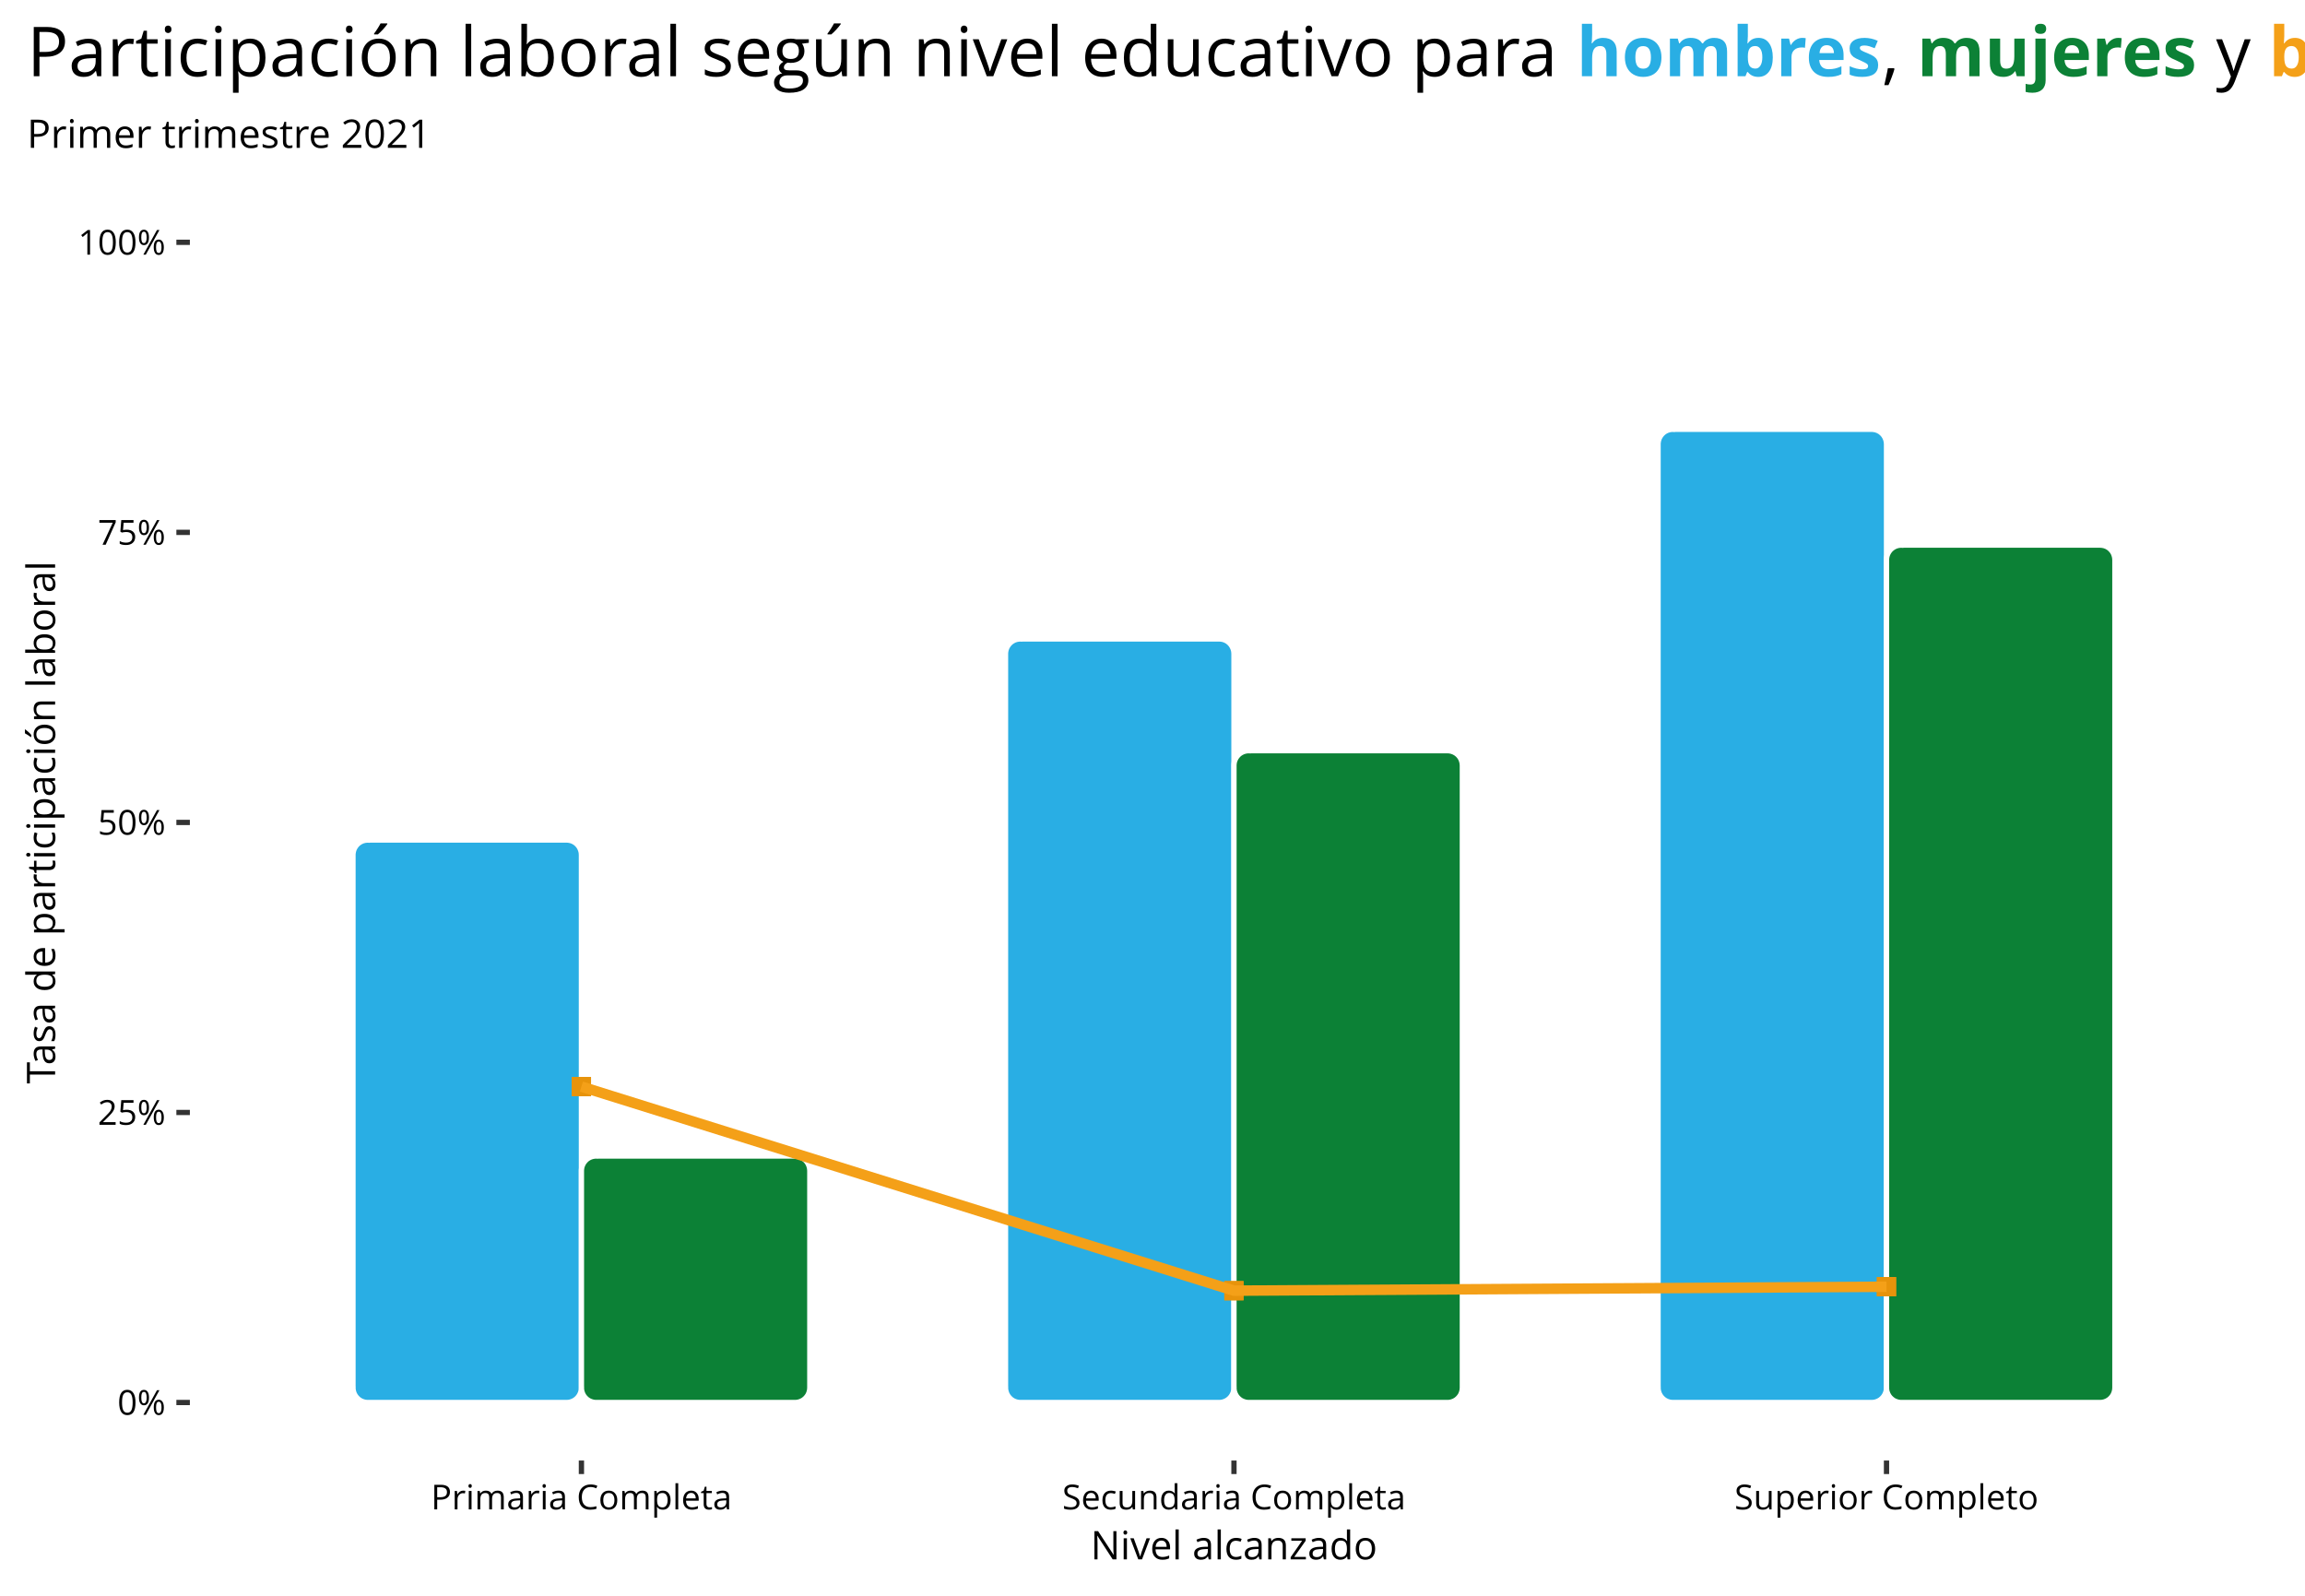
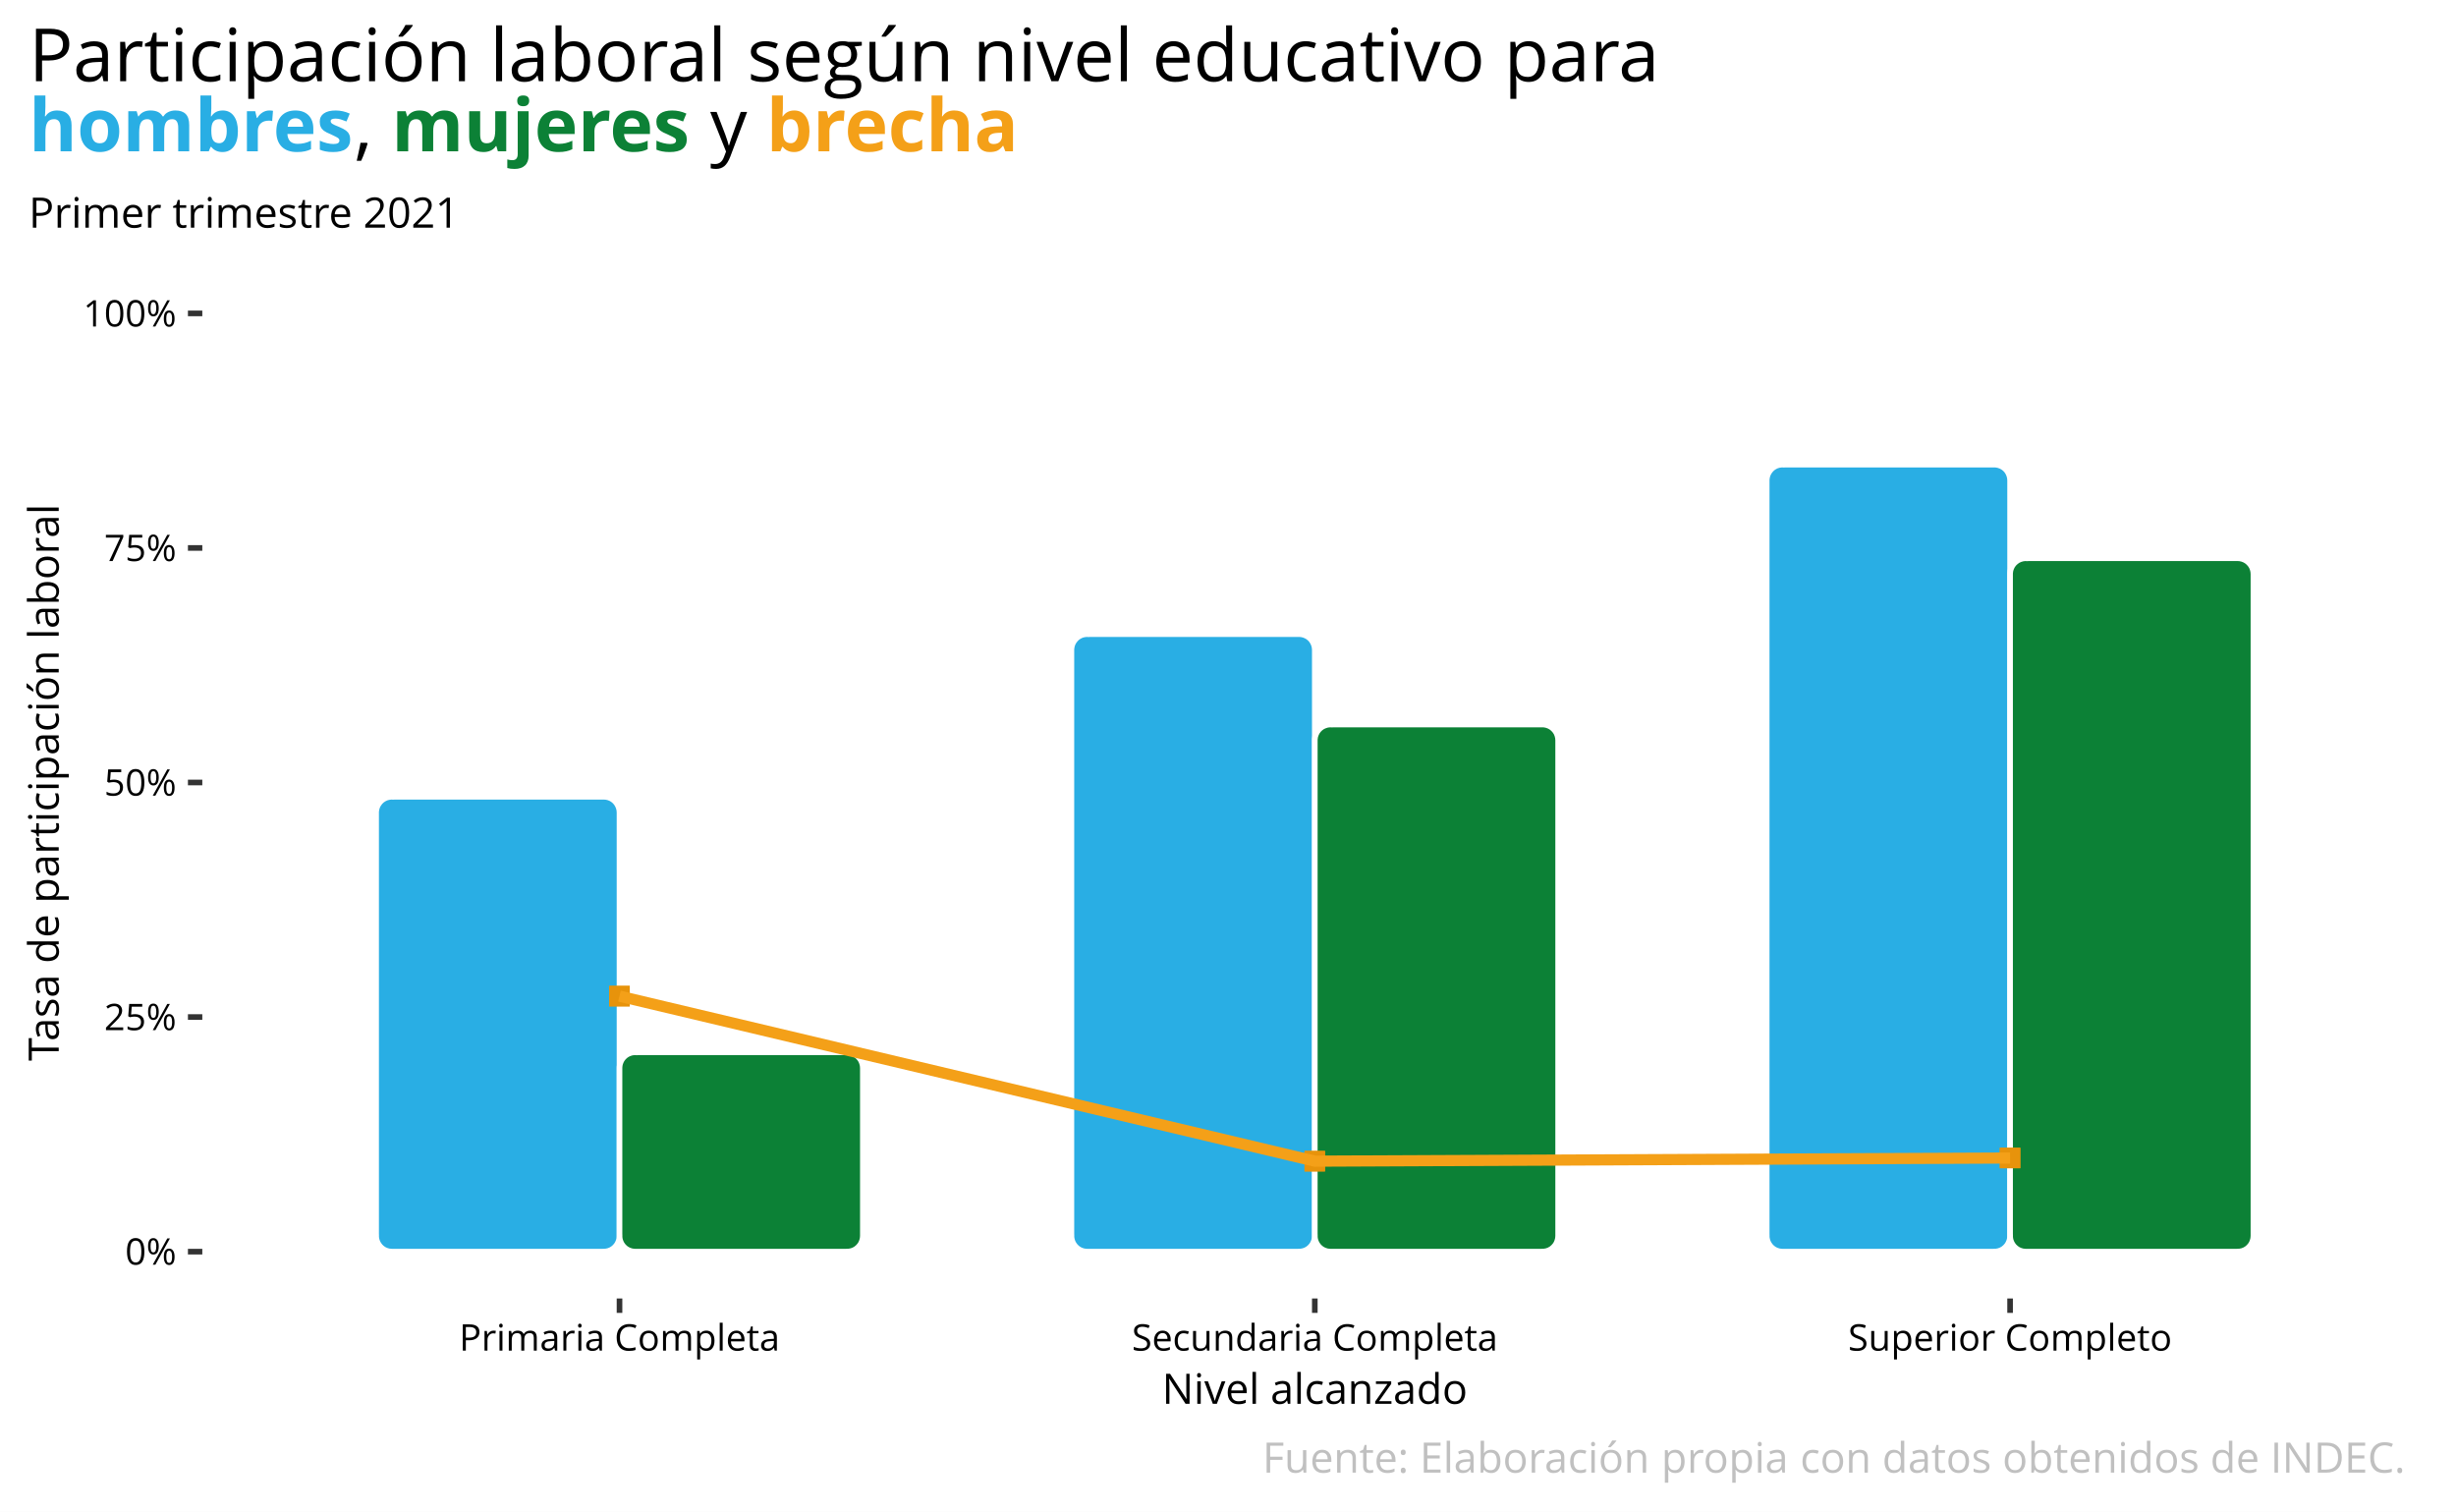
- <svg xmlns="http://www.w3.org/2000/svg" class="svglite" width="468.00pt" height="324.00pt" viewBox="0 0 468.00 324.00">
+ <svg xmlns="http://www.w3.org/2000/svg" class="svglite" width="468.00pt" height="288.00pt" viewBox="0 0 468.00 288.00">
  <defs>
    <style type="text/css">
    .svglite line, .svglite polyline, .svglite polygon, .svglite path, .svglite rect, .svglite circle {
      fill: none;
      stroke: #000000;
      stroke-linecap: round;
      stroke-linejoin: round;
      stroke-miterlimit: 10.00;
    }
  </style>
  </defs>
  <rect width="100%" height="100%" style="stroke: none; fill: #FFFFFF;" />
  <defs>
-     <clipPath id="cpMC4wMHw0NjguMDB8MC4wMHwzMjQuMDA=">
-       <rect x="0.00" y="0.00" width="468.00" height="324.00" />
+     <clipPath id="cpMC4wMHw0NjguMDB8MC4wMHwyODguMDA=">
+       <rect x="0.00" y="0.00" width="468.00" height="288.00" />
    </clipPath>
  </defs>
-   <g clip-path="url(#cpMC4wMHw0NjguMDB8MC4wMHwzMjQuMDA=)">
-     <rect x="0.00" y="0" width="468.00" height="324.00" style="stroke-width: 1.07; stroke: #FFFFFF; fill: #FFFFFF;" />
+   <g clip-path="url(#cpMC4wMHw0NjguMDB8MC4wMHwyODguMDA=)">
+     <rect x="0.00" y="0" width="468.00" height="288.00" style="stroke-width: 1.07; stroke: #FFFFFF; fill: #FFFFFF;" />
  </g>
  <defs>
-     <clipPath id="cpMzguNTV8NDYyLjUyfDM3LjQzfDI5Ni41NA==">
-       <rect x="38.55" y="37.43" width="423.97" height="259.11" />
+     <clipPath id="cpMzguNTV8NDYyLjUyfDUwLjc4fDI0Ny40Mg==">
+       <rect x="38.55" y="50.78" width="423.97" height="196.64" />
    </clipPath>
  </defs>
-   <g clip-path="url(#cpMzguNTV8NDYyLjUyfDM3LjQzfDI5Ni41NA==)">
-     <polyline points="38.55,255.31 462.52,255.31 " style="stroke-width: 0.53; stroke: #FFFFFF; stroke-linecap: butt;" />
-     <polyline points="38.55,196.43 462.52,196.43 " style="stroke-width: 0.53; stroke: #FFFFFF; stroke-linecap: butt;" />
-     <polyline points="38.55,137.54 462.52,137.54 " style="stroke-width: 0.53; stroke: #FFFFFF; stroke-linecap: butt;" />
-     <polyline points="38.55,78.65 462.52,78.65 " style="stroke-width: 0.53; stroke: #FFFFFF; stroke-linecap: butt;" />
-     <polygon points="74.66,284.76 115.06,284.76 114.94,284.76 115.42,284.74 115.89,284.64 116.34,284.47 116.76,284.23 117.13,283.92 117.45,283.56 117.70,283.16 117.89,282.72 118.01,282.25 118.05,281.77 118.05,281.77 118.05,173.54 118.05,173.54 118.01,173.06 117.89,172.60 117.70,172.15 117.45,171.75 117.13,171.39 116.76,171.08 116.34,170.84 115.89,170.67 115.42,170.58 115.06,170.55 74.66,170.55 75.02,170.58 74.54,170.56 74.07,170.62 73.60,170.75 73.17,170.96 72.77,171.23 72.43,171.56 72.14,171.95 71.91,172.37 71.76,172.83 71.68,173.30 71.67,173.54 71.67,281.77 71.68,281.53 71.68,282.01 71.76,282.48 71.91,282.94 72.14,283.37 72.43,283.75 72.77,284.08 73.17,284.36 73.60,284.56 74.07,284.70 74.54,284.76 " style="stroke-width: 1.07; stroke: #FFFFFF; stroke-linecap: butt; fill: #29AEE4;" />
-     <polygon points="121.04,284.76 161.43,284.76 161.31,284.76 161.79,284.74 162.26,284.64 162.71,284.47 163.13,284.23 163.50,283.92 163.82,283.56 164.08,283.16 164.26,282.72 164.38,282.25 164.42,281.77 164.42,281.77 164.42,237.70 164.42,237.70 164.38,237.22 164.26,236.75 164.08,236.31 163.82,235.90 163.50,235.54 163.13,235.24 162.71,235.00 162.26,234.83 161.79,234.73 161.43,234.71 121.04,234.71 121.40,234.73 120.91,234.71 120.44,234.77 119.98,234.90 119.54,235.11 119.14,235.38 118.80,235.72 118.51,236.10 118.29,236.53 118.13,236.98 118.06,237.46 118.05,237.70 118.05,281.77 118.06,281.53 118.06,282.01 118.13,282.48 118.29,282.94 118.51,283.37 118.80,283.75 119.14,284.08 119.54,284.36 119.98,284.56 120.44,284.70 120.91,284.76 " style="stroke-width: 1.07; stroke: #FFFFFF; stroke-linecap: butt; fill: #0C8136;" />
-     <polygon points="207.15,284.76 247.55,284.76 247.43,284.76 247.91,284.74 248.38,284.64 248.83,284.47 249.25,284.23 249.62,283.92 249.94,283.56 250.19,283.16 250.38,282.72 250.50,282.25 250.54,281.77 250.54,281.77 250.54,132.71 250.54,132.71 250.50,132.23 250.38,131.77 250.19,131.33 249.94,130.92 249.62,130.56 249.25,130.25 248.83,130.01 248.38,129.84 247.91,129.75 247.55,129.73 207.15,129.73 207.51,129.75 207.03,129.73 206.56,129.79 206.09,129.92 205.66,130.13 205.26,130.40 204.92,130.73 204.63,131.12 204.40,131.54 204.25,132.00 204.17,132.47 204.16,132.71 204.16,281.77 204.17,281.53 204.17,282.01 204.25,282.48 204.40,282.94 204.63,283.37 204.92,283.75 205.26,284.08 205.66,284.36 206.09,284.56 206.56,284.70 207.03,284.76 " style="stroke-width: 1.07; stroke: #FFFFFF; stroke-linecap: butt; fill: #29AEE4;" />
-     <polygon points="253.53,284.76 293.92,284.76 293.80,284.76 294.28,284.74 294.75,284.64 295.20,284.47 295.62,284.23 295.99,283.92 296.31,283.56 296.57,283.16 296.75,282.72 296.87,282.25 296.91,281.77 296.91,281.77 296.91,155.41 296.91,155.41 296.87,154.93 296.75,154.46 296.57,154.02 296.31,153.61 295.99,153.25 295.62,152.95 295.20,152.71 294.75,152.54 294.28,152.44 293.92,152.42 253.53,152.42 253.89,152.44 253.40,152.42 252.93,152.48 252.47,152.61 252.03,152.82 251.63,153.09 251.29,153.43 251.00,153.81 250.78,154.24 250.62,154.69 250.55,155.17 250.54,155.41 250.54,281.77 250.55,281.53 250.55,282.01 250.62,282.48 250.78,282.94 251.00,283.37 251.29,283.75 251.63,284.08 252.03,284.36 252.47,284.56 252.93,284.70 253.40,284.76 " style="stroke-width: 1.07; stroke: #FFFFFF; stroke-linecap: butt; fill: #0C8136;" />
-     <polygon points="339.64,284.76 380.04,284.76 379.92,284.76 380.40,284.74 380.87,284.64 381.32,284.47 381.74,284.23 382.11,283.92 382.43,283.56 382.68,283.16 382.87,282.72 382.99,282.25 383.03,281.77 383.03,281.77 383.03,90.15 383.03,90.15 382.99,89.67 382.87,89.21 382.68,88.76 382.43,88.36 382.11,88.00 381.74,87.69 381.32,87.45 380.87,87.28 380.40,87.19 380.04,87.16 339.64,87.16 340.00,87.19 339.52,87.17 339.05,87.22 338.58,87.36 338.15,87.56 337.75,87.84 337.41,88.17 337.12,88.56 336.89,88.98 336.74,89.44 336.66,89.91 336.65,90.15 336.65,281.77 336.66,281.53 336.66,282.01 336.74,282.48 336.89,282.94 337.12,283.37 337.41,283.75 337.75,284.08 338.15,284.36 338.58,284.56 339.05,284.70 339.52,284.76 " style="stroke-width: 1.07; stroke: #FFFFFF; stroke-linecap: butt; fill: #29AEE4;" />
-     <polygon points="386.02,284.76 426.41,284.76 426.29,284.76 426.77,284.74 427.24,284.64 427.69,284.47 428.11,284.23 428.48,283.92 428.80,283.56 429.06,283.16 429.24,282.72 429.36,282.25 429.40,281.77 429.40,281.77 429.40,113.66 429.40,113.66 429.36,113.18 429.24,112.72 429.06,112.27 428.80,111.87 428.48,111.51 428.11,111.20 427.69,110.96 427.24,110.79 426.77,110.70 426.41,110.68 386.02,110.68 386.38,110.70 385.89,110.68 385.42,110.74 384.96,110.87 384.52,111.08 384.13,111.35 383.78,111.68 383.49,112.07 383.27,112.49 383.11,112.95 383.04,113.42 383.03,113.66 383.03,281.77 383.04,281.53 383.04,282.01 383.11,282.48 383.27,282.94 383.49,283.37 383.78,283.75 384.13,284.08 384.52,284.36 384.96,284.56 385.42,284.70 385.89,284.76 " style="stroke-width: 1.07; stroke: #FFFFFF; stroke-linecap: butt; fill: #0C8136;" />
-     <polygon points="116.09,222.57 120.00,222.57 120.00,218.66 116.09,218.66 " style="stroke-width: 0.71; stroke: none; fill: #E7930B;" />
-     <polygon points="116.09,222.57 120.00,222.57 120.00,218.66 116.09,218.66 " style="stroke-width: 0.71; stroke: none; fill: #E7930B;" />
-     <polygon points="248.58,264.01 252.49,264.01 252.49,260.10 248.58,260.10 " style="stroke-width: 0.71; stroke: none; fill: #E7930B;" />
-     <polygon points="248.58,264.01 252.49,264.01 252.49,260.10 248.58,260.10 " style="stroke-width: 0.71; stroke: none; fill: #E7930B;" />
-     <polygon points="381.07,263.20 384.98,263.20 384.98,259.29 381.07,259.29 " style="stroke-width: 0.71; stroke: none; fill: #E7930B;" />
-     <polygon points="381.07,263.20 384.98,263.20 384.98,259.29 381.07,259.29 " style="stroke-width: 0.71; stroke: none; fill: #E7930B;" />
-     <polyline points="118.05,220.62 118.05,220.62 250.54,262.05 250.54,262.05 383.03,261.25 383.03,261.25 " style="stroke-width: 2.13; stroke: #F4A018; stroke-linecap: butt;" />
+   <g clip-path="url(#cpMzguNTV8NDYyLjUyfDUwLjc4fDI0Ny40Mg==)">
+     <polyline points="38.55,216.14 462.52,216.14 " style="stroke-width: 0.53; stroke: #FFFFFF; stroke-linecap: butt;" />
+     <polyline points="38.55,171.45 462.52,171.45 " style="stroke-width: 0.53; stroke: #FFFFFF; stroke-linecap: butt;" />
+     <polyline points="38.55,126.76 462.52,126.76 " style="stroke-width: 0.53; stroke: #FFFFFF; stroke-linecap: butt;" />
+     <polyline points="38.55,82.07 462.52,82.07 " style="stroke-width: 0.53; stroke: #FFFFFF; stroke-linecap: butt;" />
+     <polygon points="74.66,238.49 115.06,238.49 114.94,238.48 115.42,238.46 115.89,238.37 116.34,238.20 116.76,237.96 117.13,237.65 117.45,237.29 117.70,236.89 117.89,236.44 118.01,235.98 118.05,235.50 118.05,235.50 118.05,154.80 118.05,154.80 118.01,154.32 117.89,153.86 117.70,153.42 117.45,153.01 117.13,152.65 116.76,152.34 116.34,152.10 115.89,151.93 115.42,151.84 115.06,151.82 74.66,151.82 75.02,151.84 74.54,151.82 74.07,151.88 73.60,152.01 73.17,152.22 72.77,152.49 72.43,152.82 72.14,153.21 71.91,153.63 71.76,154.09 71.68,154.56 71.67,154.80 71.67,235.50 71.68,235.26 71.68,235.74 71.76,236.21 71.91,236.67 72.14,237.09 72.43,237.48 72.77,237.81 73.17,238.09 73.60,238.29 74.07,238.43 74.54,238.48 " style="stroke-width: 1.07; stroke: #FFFFFF; stroke-linecap: butt; fill: #29AEE4;" />
+     <polygon points="121.04,238.49 161.43,238.49 161.31,238.48 161.79,238.46 162.26,238.37 162.71,238.20 163.13,237.96 163.50,237.65 163.82,237.29 164.08,236.89 164.26,236.44 164.38,235.98 164.42,235.50 164.42,235.50 164.42,203.49 164.42,203.49 164.38,203.01 164.26,202.55 164.08,202.10 163.82,201.70 163.50,201.34 163.13,201.03 162.71,200.79 162.26,200.62 161.79,200.53 161.43,200.50 121.04,200.50 121.40,200.53 120.91,200.51 120.44,200.56 119.98,200.70 119.54,200.90 119.14,201.18 118.80,201.51 118.51,201.89 118.29,202.32 118.13,202.78 118.06,203.25 118.05,203.49 118.05,235.50 118.06,235.26 118.06,235.74 118.13,236.21 118.29,236.67 118.51,237.09 118.80,237.48 119.14,237.81 119.54,238.09 119.98,238.29 120.44,238.43 120.91,238.48 " style="stroke-width: 1.07; stroke: #FFFFFF; stroke-linecap: butt; fill: #0C8136;" />
+     <polygon points="207.15,238.49 247.55,238.49 247.43,238.48 247.91,238.46 248.38,238.37 248.83,238.20 249.25,237.96 249.62,237.65 249.94,237.29 250.19,236.89 250.38,236.44 250.50,235.98 250.54,235.50 250.54,235.50 250.54,123.82 250.54,123.82 250.50,123.34 250.38,122.87 250.19,122.43 249.94,122.02 249.62,121.66 249.25,121.36 248.83,121.12 248.38,120.95 247.91,120.85 247.55,120.83 207.15,120.83 207.51,120.85 207.03,120.83 206.56,120.89 206.09,121.02 205.66,121.23 205.26,121.50 204.92,121.84 204.63,122.22 204.40,122.65 204.25,123.10 204.17,123.58 204.16,123.82 204.16,235.50 204.17,235.26 204.17,235.74 204.25,236.21 204.40,236.67 204.63,237.09 204.92,237.48 205.26,237.81 205.66,238.09 206.09,238.29 206.56,238.43 207.03,238.48 " style="stroke-width: 1.07; stroke: #FFFFFF; stroke-linecap: butt; fill: #29AEE4;" />
+     <polygon points="253.53,238.49 293.92,238.49 293.80,238.48 294.28,238.46 294.75,238.37 295.20,238.20 295.62,237.96 295.99,237.65 296.31,237.29 296.57,236.89 296.75,236.44 296.87,235.98 296.91,235.50 296.91,235.50 296.91,141.04 296.91,141.04 296.87,140.56 296.75,140.09 296.57,139.65 296.31,139.25 295.99,138.89 295.62,138.58 295.20,138.34 294.75,138.17 294.28,138.07 293.92,138.05 253.53,138.05 253.89,138.07 253.40,138.05 252.93,138.11 252.47,138.25 252.03,138.45 251.63,138.73 251.29,139.06 251.00,139.44 250.78,139.87 250.62,140.33 250.55,140.80 250.54,141.04 250.54,235.50 250.55,235.26 250.55,235.74 250.62,236.21 250.78,236.67 251.00,237.09 251.29,237.48 251.63,237.81 252.03,238.09 252.47,238.29 252.93,238.43 253.40,238.48 " style="stroke-width: 1.07; stroke: #FFFFFF; stroke-linecap: butt; fill: #0C8136;" />
+     <polygon points="339.64,238.49 380.04,238.49 379.92,238.48 380.40,238.46 380.87,238.37 381.32,238.20 381.74,237.96 382.11,237.65 382.43,237.29 382.68,236.89 382.87,236.44 382.99,235.98 383.03,235.50 383.03,235.50 383.03,91.52 383.03,91.52 382.99,91.04 382.87,90.57 382.68,90.13 382.43,89.72 382.11,89.36 381.74,89.06 381.32,88.82 380.87,88.65 380.40,88.55 380.04,88.53 339.64,88.53 340.00,88.55 339.52,88.53 339.05,88.59 338.58,88.72 338.15,88.93 337.75,89.20 337.41,89.54 337.12,89.92 336.89,90.35 336.74,90.80 336.66,91.28 336.65,91.52 336.65,235.50 336.66,235.26 336.66,235.74 336.74,236.21 336.89,236.67 337.12,237.09 337.41,237.48 337.75,237.81 338.15,238.09 338.58,238.29 339.05,238.43 339.52,238.48 " style="stroke-width: 1.07; stroke: #FFFFFF; stroke-linecap: butt; fill: #29AEE4;" />
+     <polygon points="386.02,238.49 426.41,238.49 426.29,238.48 426.77,238.46 427.24,238.37 427.69,238.20 428.11,237.96 428.48,237.65 428.80,237.29 429.06,236.89 429.24,236.44 429.36,235.98 429.40,235.50 429.40,235.50 429.40,109.36 429.40,109.36 429.36,108.88 429.24,108.41 429.06,107.97 428.80,107.57 428.48,107.21 428.11,106.90 427.69,106.66 427.24,106.49 426.77,106.39 426.41,106.37 386.02,106.37 386.38,106.39 385.89,106.37 385.42,106.43 384.96,106.57 384.52,106.77 384.13,107.05 383.78,107.38 383.49,107.76 383.27,108.19 383.11,108.65 383.04,109.12 383.03,109.36 383.03,235.50 383.04,235.26 383.04,235.74 383.11,236.21 383.27,236.67 383.49,237.09 383.78,237.48 384.13,237.81 384.52,238.09 384.96,238.29 385.42,238.43 385.89,238.48 " style="stroke-width: 1.07; stroke: #FFFFFF; stroke-linecap: butt; fill: #0C8136;" />
+     <polygon points="116.09,191.76 120.00,191.76 120.00,187.85 116.09,187.85 " style="stroke-width: 0.71; stroke: none; fill: #E7930B;" />
+     <polygon points="116.09,191.76 120.00,191.76 120.00,187.85 116.09,187.85 " style="stroke-width: 0.71; stroke: none; fill: #E7930B;" />
+     <polygon points="248.58,223.21 252.49,223.21 252.49,219.30 248.58,219.30 " style="stroke-width: 0.71; stroke: none; fill: #E7930B;" />
+     <polygon points="248.58,223.21 252.49,223.21 252.49,219.30 248.58,219.30 " style="stroke-width: 0.71; stroke: none; fill: #E7930B;" />
+     <polygon points="381.07,222.60 384.98,222.60 384.98,218.69 381.07,218.69 " style="stroke-width: 0.71; stroke: none; fill: #E7930B;" />
+     <polygon points="381.07,222.60 384.98,222.60 384.98,218.69 381.07,218.69 " style="stroke-width: 0.71; stroke: none; fill: #E7930B;" />
+     <polyline points="118.05,189.81 118.05,189.81 250.54,221.25 250.54,221.25 383.03,220.65 383.03,220.65 " style="stroke-width: 2.13; stroke: #F4A018; stroke-linecap: butt;" />
  </g>
-   <g clip-path="url(#cpMC4wMHw0NjguMDB8MC4wMHwzMjQuMDA=)">
-     <text x="33.62" y="287.26" text-anchor="end" style="font-size: 7.00px; font-family: Open Sans;" textLength="9.76px" lengthAdjust="spacingAndGlyphs">0%</text>
-     <text x="33.62" y="228.37" text-anchor="end" style="font-size: 7.00px; font-family: Open Sans;" textLength="13.77px" lengthAdjust="spacingAndGlyphs">25%</text>
-     <text x="33.62" y="169.48" text-anchor="end" style="font-size: 7.00px; font-family: Open Sans;" textLength="13.77px" lengthAdjust="spacingAndGlyphs">50%</text>
-     <text x="33.62" y="110.59" text-anchor="end" style="font-size: 7.00px; font-family: Open Sans;" textLength="13.77px" lengthAdjust="spacingAndGlyphs">75%</text>
-     <text x="33.62" y="51.70" text-anchor="end" style="font-size: 7.00px; font-family: Open Sans;" textLength="17.77px" lengthAdjust="spacingAndGlyphs">100%</text>
-     <polyline points="35.81,284.76 38.55,284.76 " style="stroke-width: 1.07; stroke: #333333; stroke-linecap: butt;" />
-     <polyline points="35.81,225.87 38.55,225.87 " style="stroke-width: 1.07; stroke: #333333; stroke-linecap: butt;" />
-     <polyline points="35.81,166.98 38.55,166.98 " style="stroke-width: 1.07; stroke: #333333; stroke-linecap: butt;" />
-     <polyline points="35.81,108.09 38.55,108.09 " style="stroke-width: 1.07; stroke: #333333; stroke-linecap: butt;" />
-     <polyline points="35.81,49.20 38.55,49.20 " style="stroke-width: 1.07; stroke: #333333; stroke-linecap: butt;" />
-     <polyline points="118.05,299.28 118.05,296.54 " style="stroke-width: 1.07; stroke: #333333; stroke-linecap: butt;" />
-     <polyline points="250.54,299.28 250.54,296.54 " style="stroke-width: 1.07; stroke: #333333; stroke-linecap: butt;" />
-     <polyline points="383.03,299.28 383.03,296.54 " style="stroke-width: 1.07; stroke: #333333; stroke-linecap: butt;" />
-     <text x="118.05" y="306.46" text-anchor="middle" style="font-size: 7.00px; font-family: Open Sans;" textLength="61.09px" lengthAdjust="spacingAndGlyphs">Primaria Completa</text>
-     <text x="250.54" y="306.46" text-anchor="middle" style="font-size: 7.00px; font-family: Open Sans;" textLength="69.72px" lengthAdjust="spacingAndGlyphs">Secundaria Completa</text>
-     <text x="383.03" y="306.46" text-anchor="middle" style="font-size: 7.00px; font-family: Open Sans;" textLength="61.72px" lengthAdjust="spacingAndGlyphs">Superior Completo</text>
-     <text x="250.54" y="316.60" text-anchor="middle" style="font-size: 8.00px; font-family: Open Sans;" textLength="58.23px" lengthAdjust="spacingAndGlyphs">Nivel alcanzado</text>
-     <text transform="translate(11.19,166.98) rotate(-90)" text-anchor="middle" style="font-size: 8.00px; font-family: Open Sans;" textLength="106.95px" lengthAdjust="spacingAndGlyphs">Tasa de participación laboral</text>
-     <text x="5.48" y="30.02" style="font-size: 8.00px; font-family: Open Sans;" textLength="82.18px" lengthAdjust="spacingAndGlyphs">Primer trimestre 2021</text>
+   <g clip-path="url(#cpMC4wMHw0NjguMDB8MC4wMHwyODguMDA=)">
+     <text x="33.62" y="240.98" text-anchor="end" style="font-size: 7.00px; font-family: Open Sans;" textLength="9.76px" lengthAdjust="spacingAndGlyphs">0%</text>
+     <text x="33.62" y="196.29" text-anchor="end" style="font-size: 7.00px; font-family: Open Sans;" textLength="13.77px" lengthAdjust="spacingAndGlyphs">25%</text>
+     <text x="33.62" y="151.60" text-anchor="end" style="font-size: 7.00px; font-family: Open Sans;" textLength="13.77px" lengthAdjust="spacingAndGlyphs">50%</text>
+     <text x="33.62" y="106.91" text-anchor="end" style="font-size: 7.00px; font-family: Open Sans;" textLength="13.77px" lengthAdjust="spacingAndGlyphs">75%</text>
+     <text x="33.62" y="62.22" text-anchor="end" style="font-size: 7.00px; font-family: Open Sans;" textLength="17.77px" lengthAdjust="spacingAndGlyphs">100%</text>
+     <polyline points="35.81,238.49 38.55,238.49 " style="stroke-width: 1.07; stroke: #333333; stroke-linecap: butt;" />
+     <polyline points="35.81,193.79 38.55,193.79 " style="stroke-width: 1.07; stroke: #333333; stroke-linecap: butt;" />
+     <polyline points="35.81,149.10 38.55,149.10 " style="stroke-width: 1.07; stroke: #333333; stroke-linecap: butt;" />
+     <polyline points="35.81,104.41 38.55,104.41 " style="stroke-width: 1.07; stroke: #333333; stroke-linecap: butt;" />
+     <polyline points="35.81,59.72 38.55,59.72 " style="stroke-width: 1.07; stroke: #333333; stroke-linecap: butt;" />
+     <polyline points="118.05,250.16 118.05,247.42 " style="stroke-width: 1.07; stroke: #333333; stroke-linecap: butt;" />
+     <polyline points="250.54,250.16 250.54,247.42 " style="stroke-width: 1.07; stroke: #333333; stroke-linecap: butt;" />
+     <polyline points="383.03,250.16 383.03,247.42 " style="stroke-width: 1.07; stroke: #333333; stroke-linecap: butt;" />
+     <text x="118.05" y="257.35" text-anchor="middle" style="font-size: 7.00px; font-family: Open Sans;" textLength="61.09px" lengthAdjust="spacingAndGlyphs">Primaria Completa</text>
+     <text x="250.54" y="257.35" text-anchor="middle" style="font-size: 7.00px; font-family: Open Sans;" textLength="69.72px" lengthAdjust="spacingAndGlyphs">Secundaria Completa</text>
+     <text x="383.03" y="257.35" text-anchor="middle" style="font-size: 7.00px; font-family: Open Sans;" textLength="61.72px" lengthAdjust="spacingAndGlyphs">Superior Completo</text>
+     <text x="250.54" y="267.49" text-anchor="middle" style="font-size: 8.00px; font-family: Open Sans;" textLength="58.23px" lengthAdjust="spacingAndGlyphs">Nivel alcanzado</text>
+     <text transform="translate(11.19,149.10) rotate(-90)" text-anchor="middle" style="font-size: 8.00px; font-family: Open Sans;" textLength="106.95px" lengthAdjust="spacingAndGlyphs">Tasa de participación laboral</text>
+     <text x="5.48" y="43.38" style="font-size: 8.00px; font-family: Open Sans;" textLength="82.18px" lengthAdjust="spacingAndGlyphs">Primer trimestre 2021</text>
    <text x="5.48" y="15.47" style="font-size: 14.00px; font-family: Open Sans;" textLength="84.21px" lengthAdjust="spacingAndGlyphs">Participación</text>
    <text x="93.33" y="15.47" style="font-size: 14.00px; font-family: Open Sans;" textLength="45.40px" lengthAdjust="spacingAndGlyphs">laboral</text>
    <text x="142.36" y="15.47" style="font-size: 14.00px; font-family: Open Sans;" textLength="39.38px" lengthAdjust="spacingAndGlyphs">según</text>
    <text x="185.37" y="15.47" style="font-size: 14.00px; font-family: Open Sans;" textLength="30.54px" lengthAdjust="spacingAndGlyphs">nivel</text>
    <text x="219.55" y="15.47" style="font-size: 14.00px; font-family: Open Sans;" textLength="63.41px" lengthAdjust="spacingAndGlyphs">educativo</text>
    <text x="286.60" y="15.47" style="font-size: 14.00px; font-family: Open Sans;" textLength="29.86px" lengthAdjust="spacingAndGlyphs">para</text>
-     <text x="320.09" y="15.47" style="font-size: 14.00px; font-weight: bold; fill: #29AEE4; font-family: Open Sans;" textLength="62.06px" lengthAdjust="spacingAndGlyphs">hombres</text>
-     <text x="382.15" y="15.47" style="font-size: 14.00px; font-family: Open Sans;" textLength="3.43px" lengthAdjust="spacingAndGlyphs">,</text>
-     <text x="389.22" y="15.47" style="font-size: 14.00px; font-weight: bold; fill: #0C8136; font-family: Open Sans;" textLength="57.07px" lengthAdjust="spacingAndGlyphs">mujeres</text>
-     <text x="449.93" y="15.47" style="font-size: 14.00px; font-family: Open Sans;" textLength="7.06px" lengthAdjust="spacingAndGlyphs">y</text>
-     <text x="460.62" y="15.47" style="font-size: 14.00px; font-weight: bold; fill: #F4A018; font-family: Open Sans;" textLength="48.34px" lengthAdjust="spacingAndGlyphs">brecha</text>
+     <text x="5.48" y="28.83" style="font-size: 14.00px; font-weight: bold; fill: #29AEE4; font-family: Open Sans;" textLength="62.06px" lengthAdjust="spacingAndGlyphs">hombres</text>
+     <text x="67.54" y="28.83" style="font-size: 14.00px; font-family: Open Sans;" textLength="3.43px" lengthAdjust="spacingAndGlyphs">,</text>
+     <text x="74.61" y="28.83" style="font-size: 14.00px; font-weight: bold; fill: #0C8136; font-family: Open Sans;" textLength="57.07px" lengthAdjust="spacingAndGlyphs">mujeres</text>
+     <text x="135.32" y="28.83" style="font-size: 14.00px; font-family: Open Sans;" textLength="7.06px" lengthAdjust="spacingAndGlyphs">y</text>
+     <text x="146.01" y="28.83" style="font-size: 14.00px; font-weight: bold; fill: #F4A018; font-family: Open Sans;" textLength="48.34px" lengthAdjust="spacingAndGlyphs">brecha</text>
+     <text x="240.58" y="280.60" style="font-size: 8.00px; fill: #C0C0C0; font-family: Open Sans;" textLength="27.87px" lengthAdjust="spacingAndGlyphs">Fuente:</text>
+     <text x="270.53" y="280.60" style="font-size: 8.00px; fill: #C0C0C0; font-family: Open Sans;" textLength="43.95px" lengthAdjust="spacingAndGlyphs">Elaboración</text>
+     <text x="316.56" y="280.60" style="font-size: 8.00px; fill: #C0C0C0; font-family: Open Sans;" textLength="24.38px" lengthAdjust="spacingAndGlyphs">propia</text>
+     <text x="343.02" y="280.60" style="font-size: 8.00px; fill: #C0C0C0; font-family: Open Sans;" textLength="13.55px" lengthAdjust="spacingAndGlyphs">con</text>
+     <text x="358.65" y="280.60" style="font-size: 8.00px; fill: #C0C0C0; font-family: Open Sans;" textLength="20.82px" lengthAdjust="spacingAndGlyphs">datos</text>
+     <text x="381.56" y="280.60" style="font-size: 8.00px; fill: #C0C0C0; font-family: Open Sans;" textLength="37.53px" lengthAdjust="spacingAndGlyphs">obtenidos</text>
+     <text x="421.16" y="280.60" style="font-size: 8.00px; fill: #C0C0C0; font-family: Open Sans;" textLength="9.39px" lengthAdjust="spacingAndGlyphs">de</text>
+     <text x="432.63" y="280.60" style="font-size: 8.00px; fill: #C0C0C0; font-family: Open Sans;" textLength="25.73px" lengthAdjust="spacingAndGlyphs">INDEC.</text>
  </g>
</svg>
